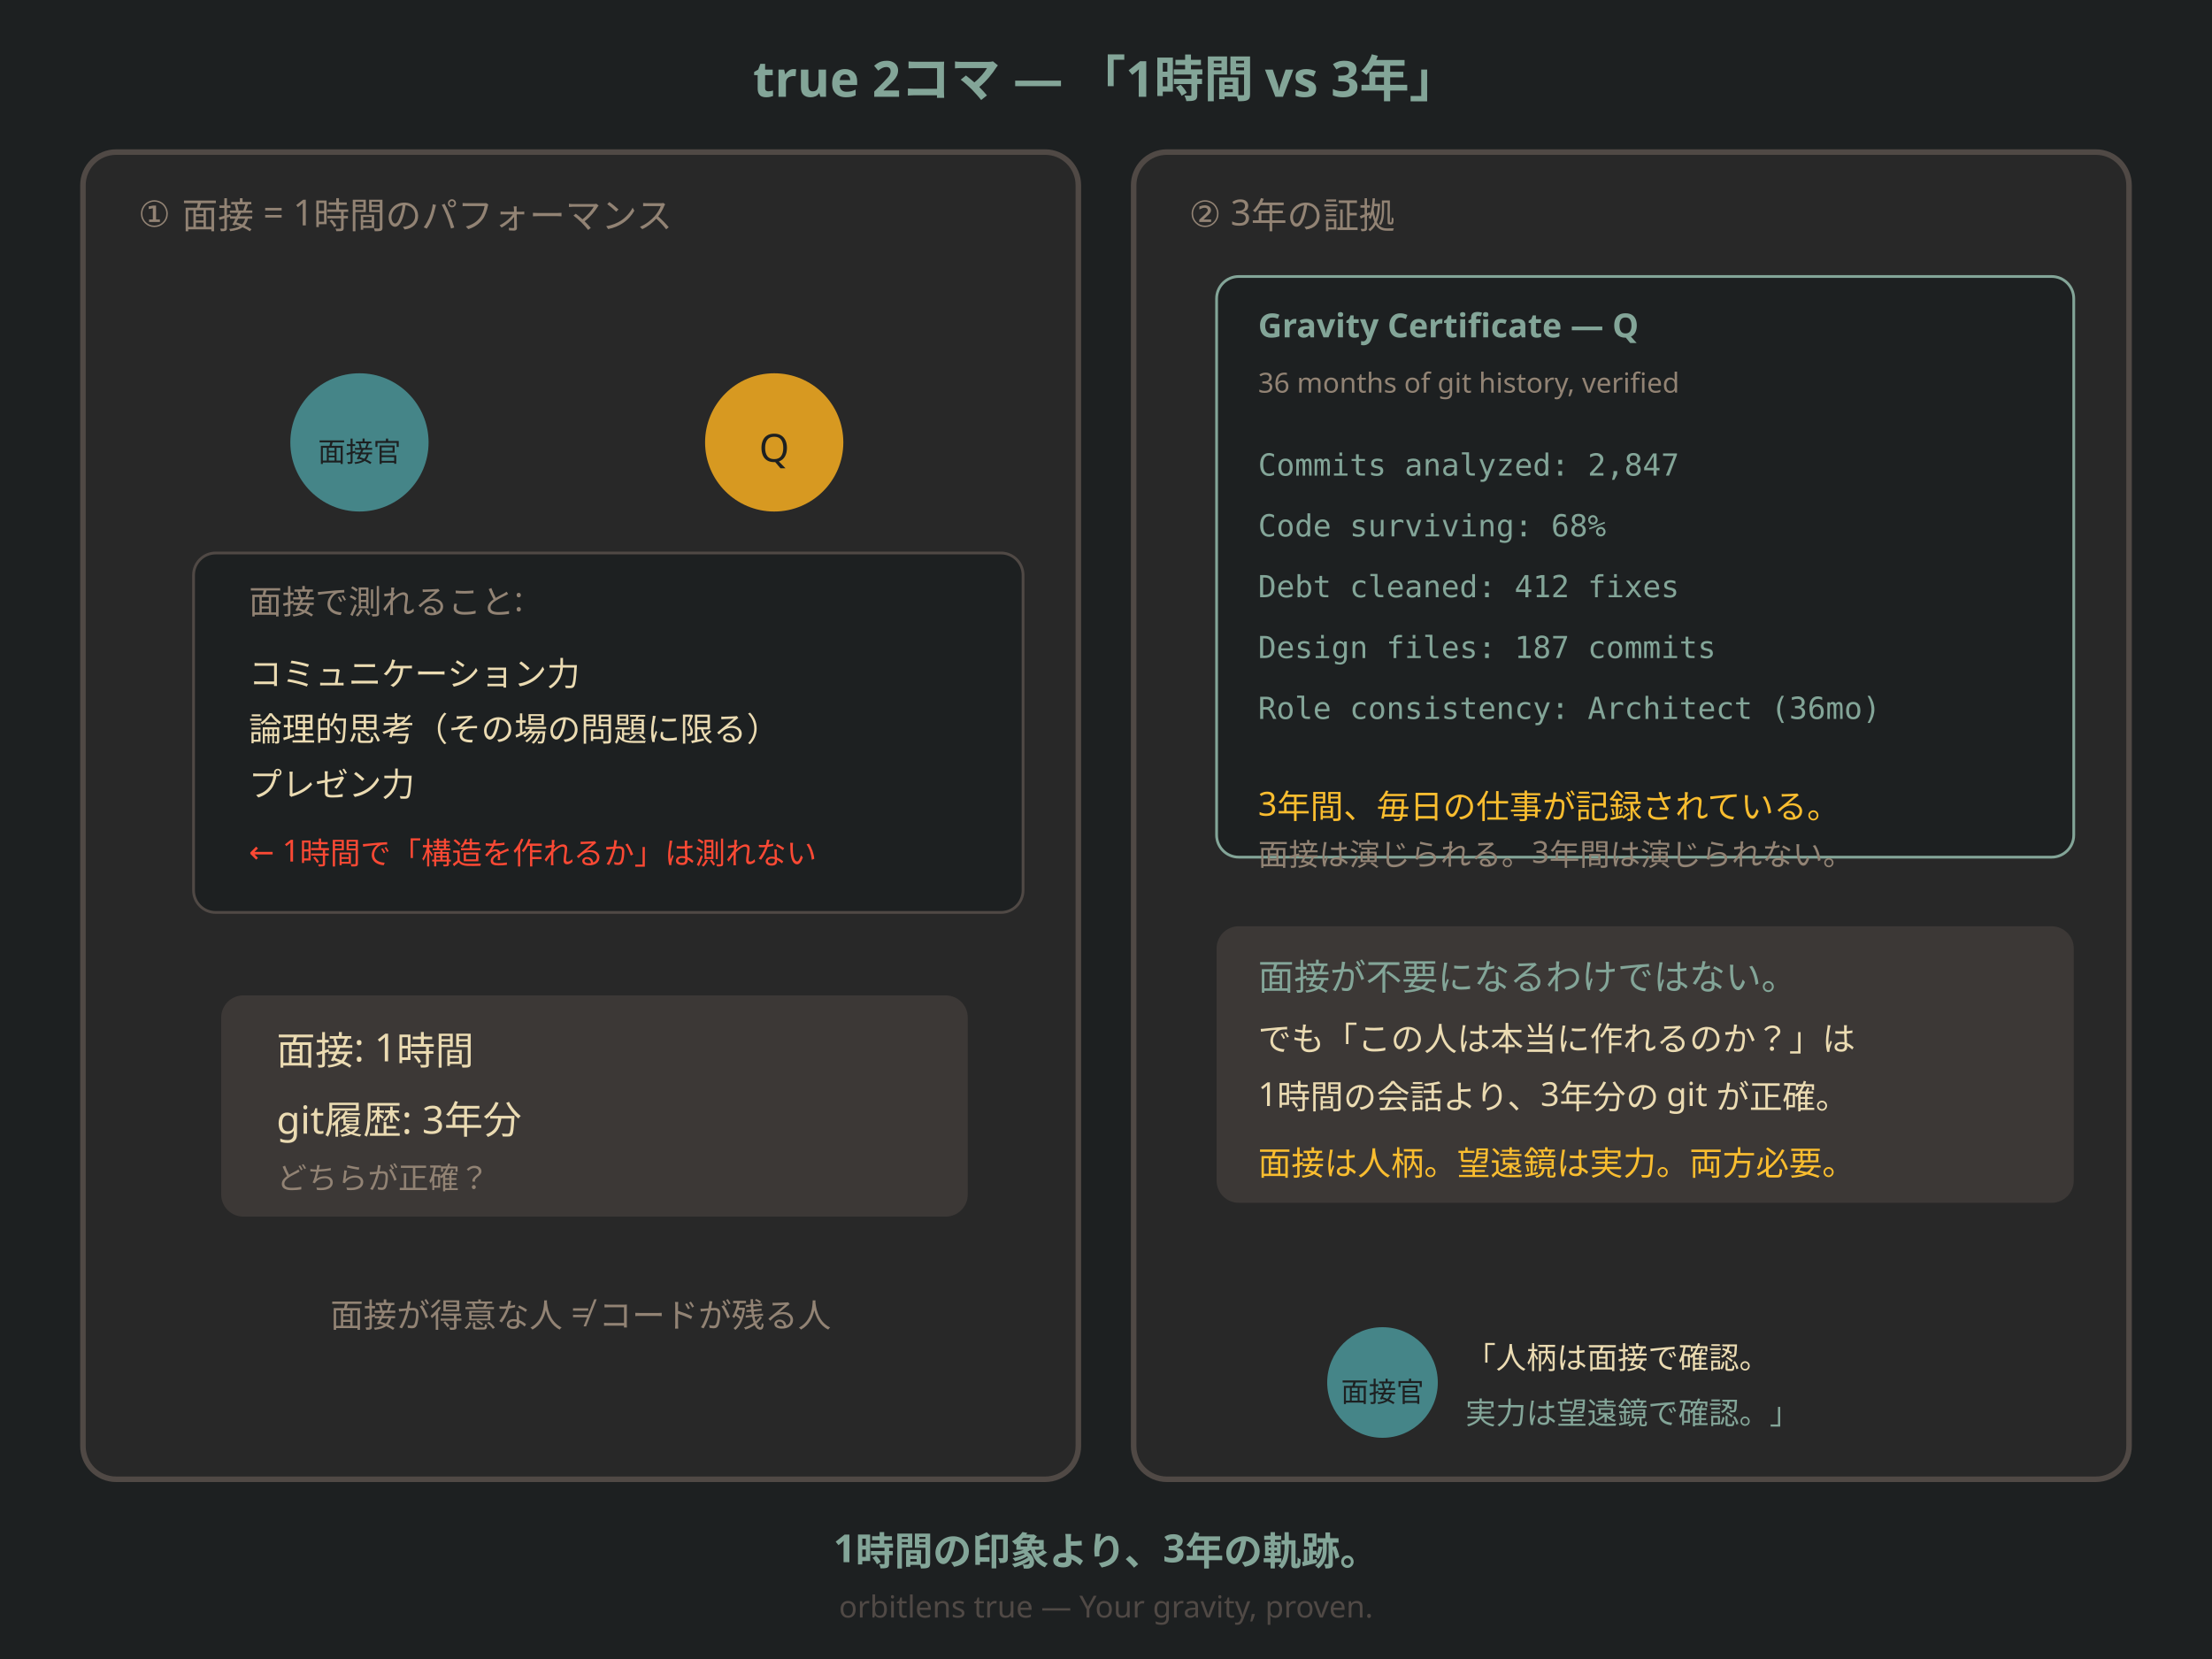
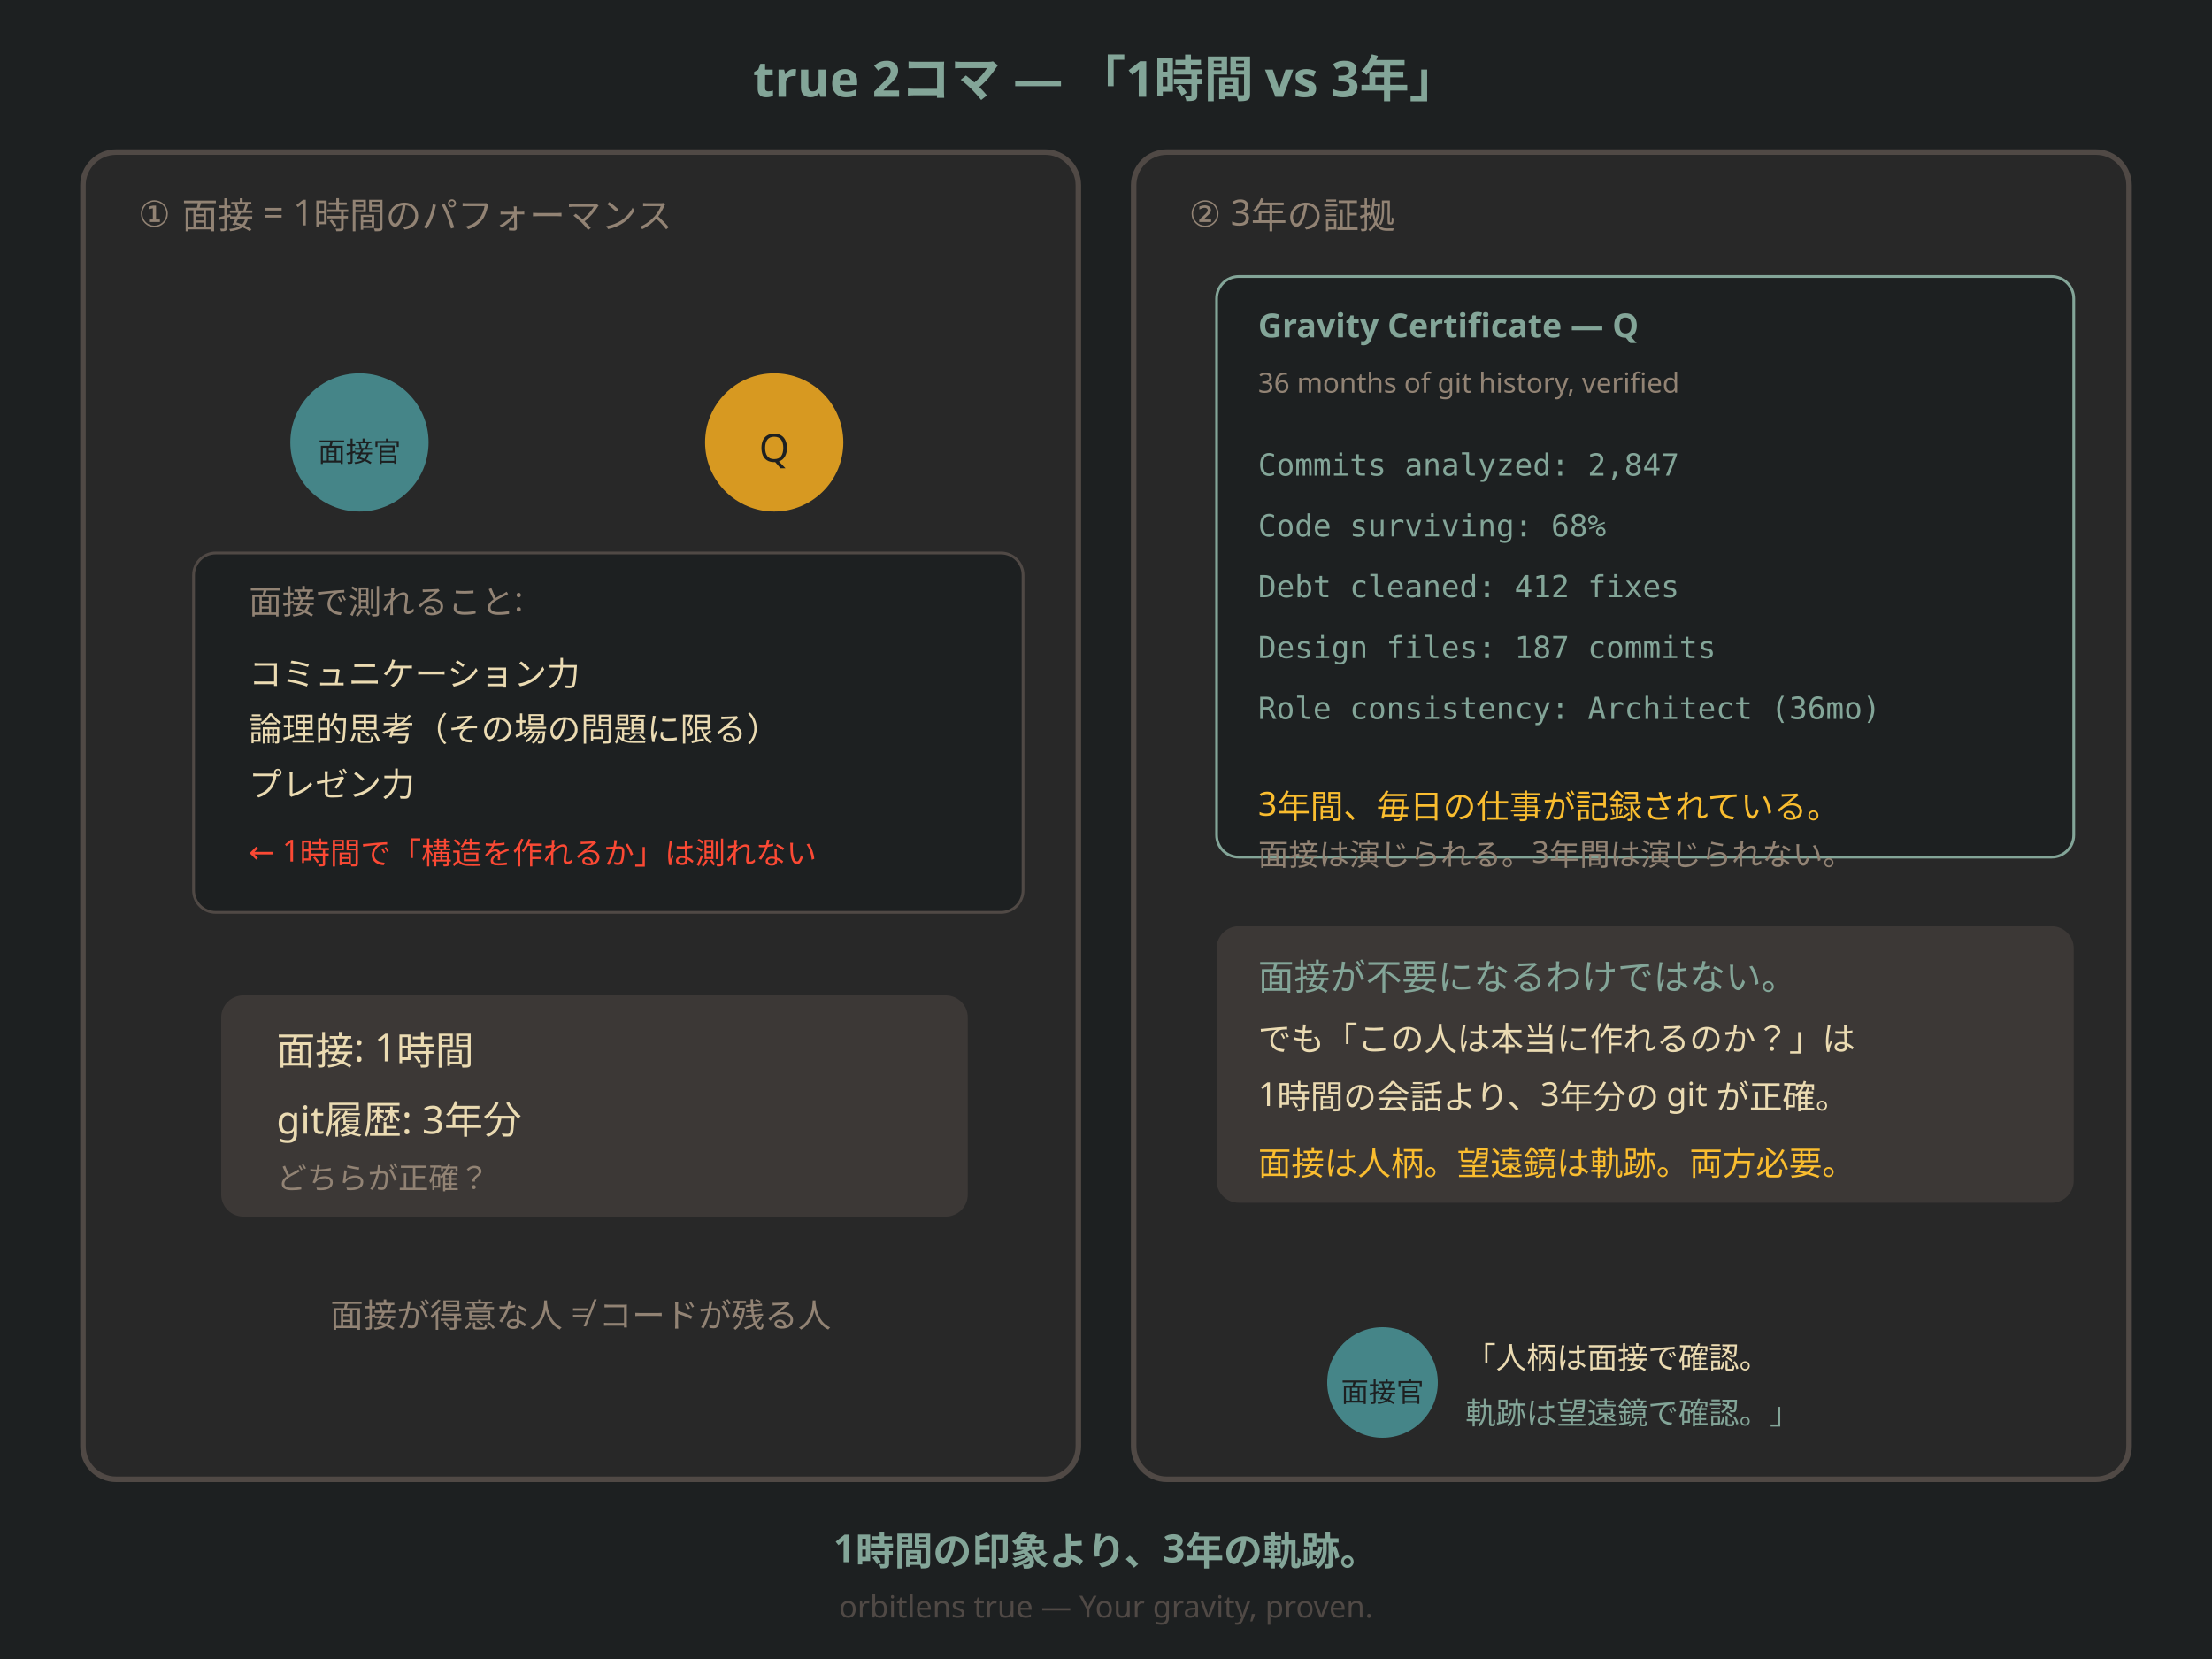
<svg xmlns="http://www.w3.org/2000/svg" viewBox="0 0 800 600" font-family="'Hiragino Kaku Gothic ProN', sans-serif">
  <rect width="800" height="600" fill="#1d2021" />
  <text x="400" y="35" text-anchor="middle" fill="#83a598" font-size="18" font-weight="700">true 2コマ — 「1時間 vs 3年」</text>
  <rect x="30" y="55" width="360" height="480" rx="12" fill="#282828" stroke="#504945" stroke-width="2" />
  <text x="50" y="82" fill="#928374" font-size="13">① 面接 = 1時間のパフォーマンス</text>
  <circle cx="130" cy="160" r="25" fill="#458588" />
  <text x="130" y="167" text-anchor="middle" fill="#1d2021" font-size="10">面接官</text>
  <circle cx="280" cy="160" r="25" fill="#d79921" />
  <text x="280" y="167" text-anchor="middle" fill="#1d2021" font-size="14">Q</text>
  <rect x="70" y="200" width="300" height="130" rx="8" fill="#1d2021" stroke="#504945" />
  <text x="90" y="222" fill="#928374" font-size="12">面接で測れること:</text>
  <text x="90" y="248" fill="#ebdbb2" font-size="12">  コミュニケーション力</text>
  <text x="90" y="268" fill="#ebdbb2" font-size="12">  論理的思考（その場の問題に限る）</text>
  <text x="90" y="288" fill="#ebdbb2" font-size="12">  プレゼン力</text>
  <text x="90" y="312" fill="#fb4934" font-size="11">  ← 1時間で「構造を作れるか」は測れない</text>
  <rect x="80" y="360" width="270" height="80" rx="8" fill="#3c3836" />
  <text x="100" y="385" fill="#ebdbb2" font-size="14">面接: 1時間</text>
  <text x="100" y="410" fill="#ebdbb2" font-size="14">git履歴: 3年分</text>
  <text x="100" y="430" fill="#928374" font-size="11">どちらが正確？</text>
  <text x="210" y="480" text-anchor="middle" fill="#928374" font-size="12">面接が得意な人 ≠ コードが残る人</text>
  <rect x="410" y="55" width="360" height="480" rx="12" fill="#282828" stroke="#504945" stroke-width="2" />
  <text x="430" y="82" fill="#928374" font-size="13">② 3年の証拠</text>
  <rect x="440" y="100" width="310" height="210" rx="8" fill="#1d2021" stroke="#83a598" />
  <text x="455" y="122" fill="#83a598" font-size="12" font-weight="600">Gravity Certificate — Q</text>
  <text x="455" y="142" fill="#928374" font-size="10">36 months of git history, verified</text>
  <text x="455" y="172" fill="#83a598" font-size="11" font-family="monospace">Commits analyzed:   2,847</text>
  <text x="455" y="194" fill="#83a598" font-size="11" font-family="monospace">Code surviving:     68%</text>
  <text x="455" y="216" fill="#83a598" font-size="11" font-family="monospace">Debt cleaned:       412 fixes</text>
  <text x="455" y="238" fill="#83a598" font-size="11" font-family="monospace">Design files:       187 commits</text>
  <text x="455" y="260" fill="#83a598" font-size="11" font-family="monospace">Role consistency:   Architect (36mo)</text>
  <text x="455" y="295" fill="#fabd2f" font-size="12">3年間、毎日の仕事が記録されている。</text>
  <text x="455" y="313" fill="#928374" font-size="11">面接は演じられる。3年間は演じられない。</text>
  <rect x="440" y="335" width="310" height="100" rx="8" fill="#3c3836" />
  <text x="455" y="358" fill="#83a598" font-size="13">面接が不要になるわけではない。</text>
  <text x="455" y="380" fill="#ebdbb2" font-size="12">でも「この人は本当に作れるのか？」は</text>
  <text x="455" y="400" fill="#ebdbb2" font-size="12">1時間の会話より、3年分の git が正確。</text>
-   <text x="455" y="425" fill="#fabd2f" font-size="12">面接は人柄。望遠鏡は実力。両方必要。</text>
+   <text x="455" y="425" fill="#fabd2f" font-size="12">面接は人柄。望遠鏡は軌跡。両方必要。</text>
  <circle cx="500" cy="500" r="20" fill="#458588" />
  <text x="500" y="507" text-anchor="middle" fill="#1d2021" font-size="10">面接官</text>
  <text x="530" y="495" fill="#ebdbb2" font-size="11">「人柄は面接で確認。</text>
-   <text x="530" y="515" fill="#83a598" font-size="11">　実力は望遠鏡で確認。」</text>
+   <text x="530" y="515" fill="#83a598" font-size="11">　軌跡は望遠鏡で確認。」</text>
  <text x="400" y="565" text-anchor="middle" fill="#83a598" font-size="14" font-weight="600">1時間の印象より、3年の軌跡。</text>
  <text x="400" y="585" text-anchor="middle" fill="#504945" font-size="11">orbitlens true — Your gravity, proven.</text>
</svg>
